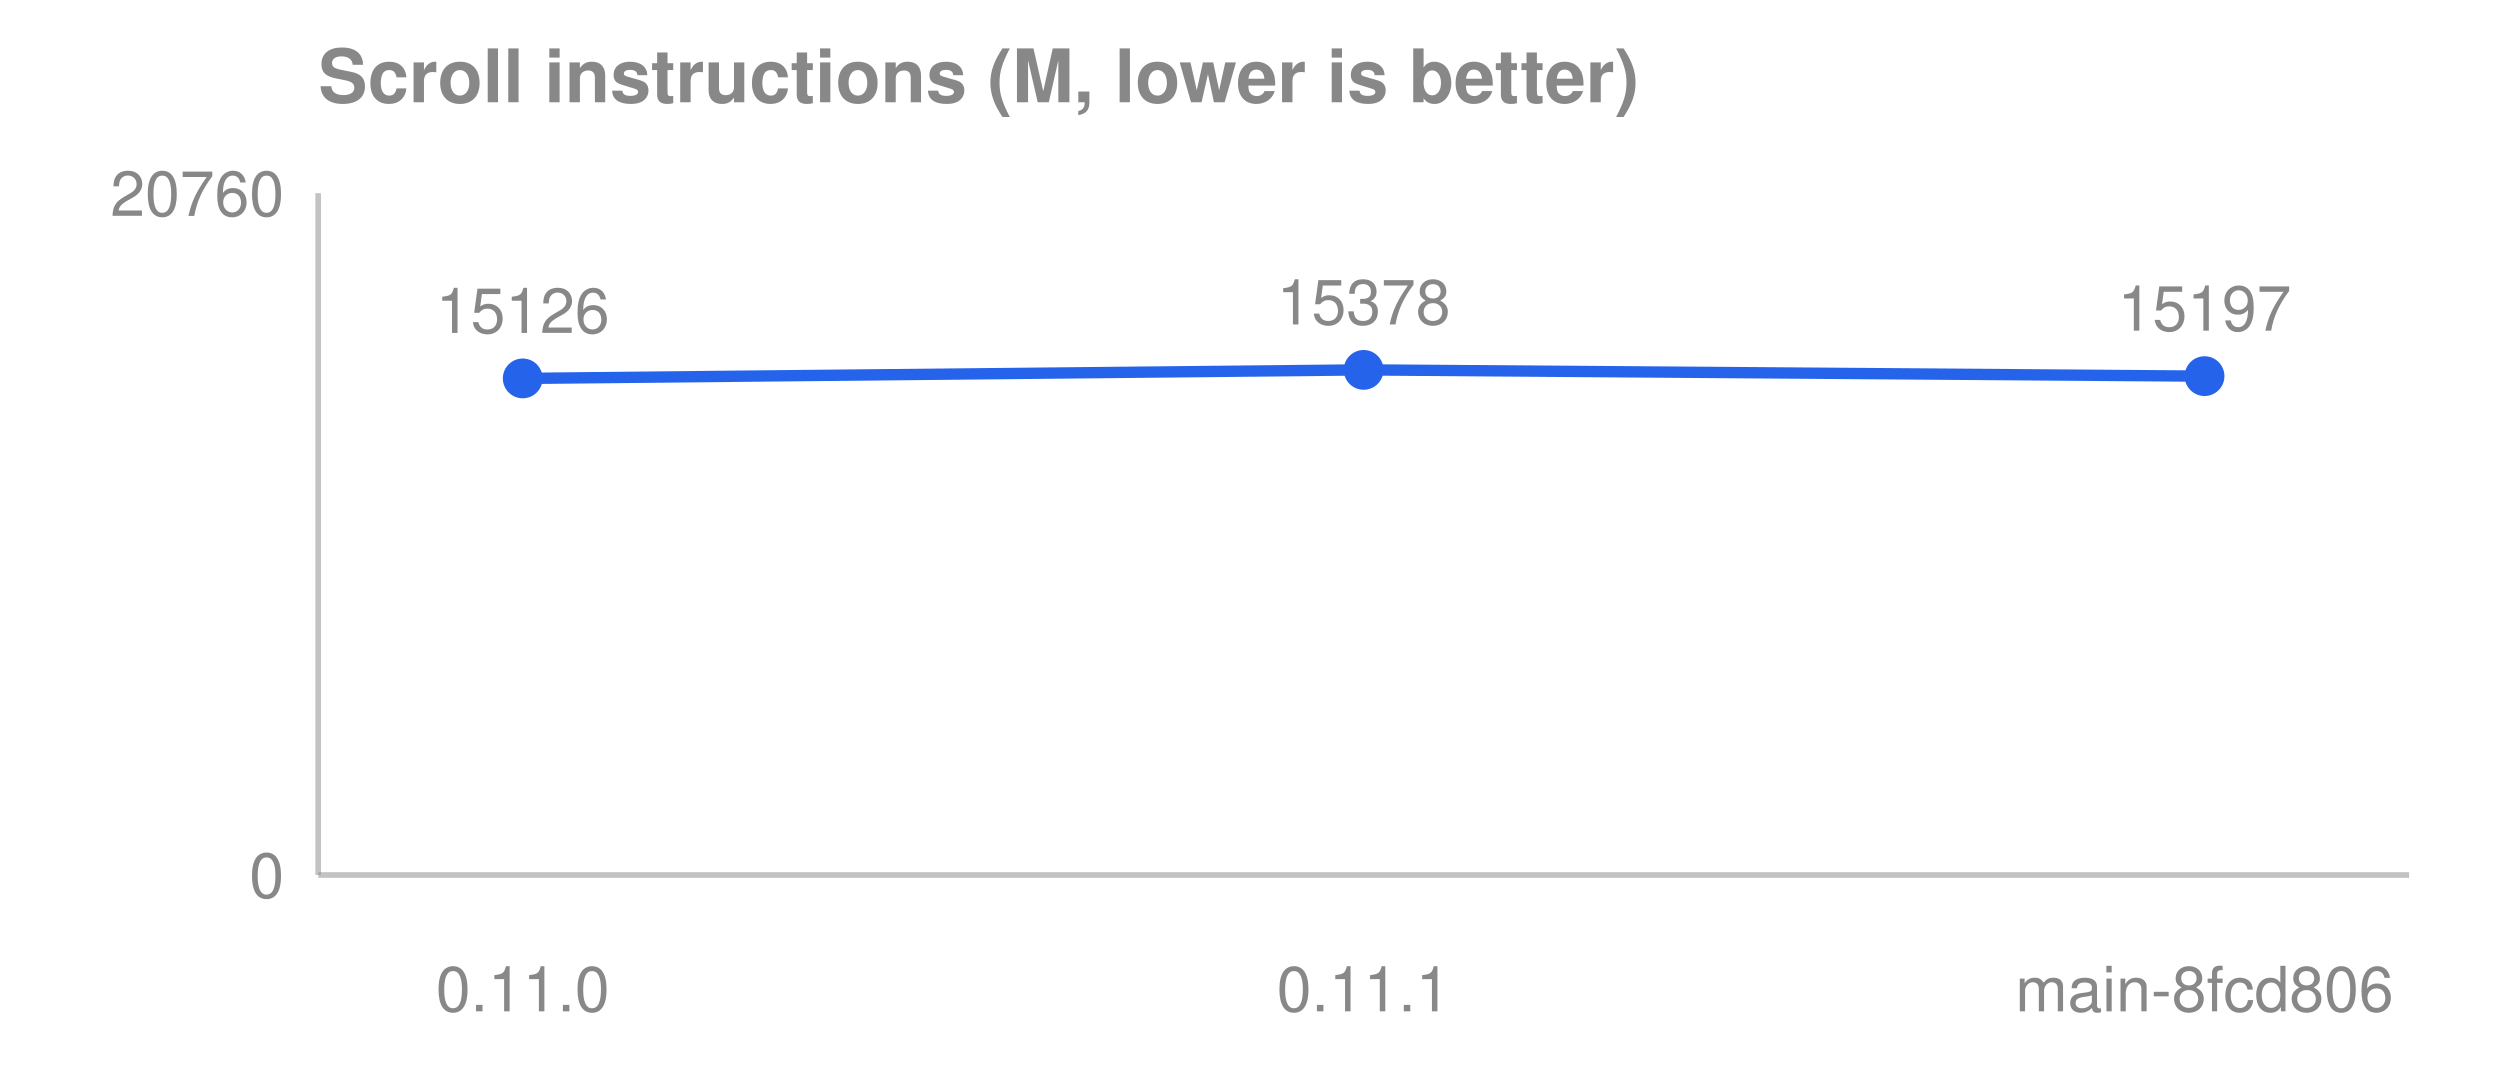
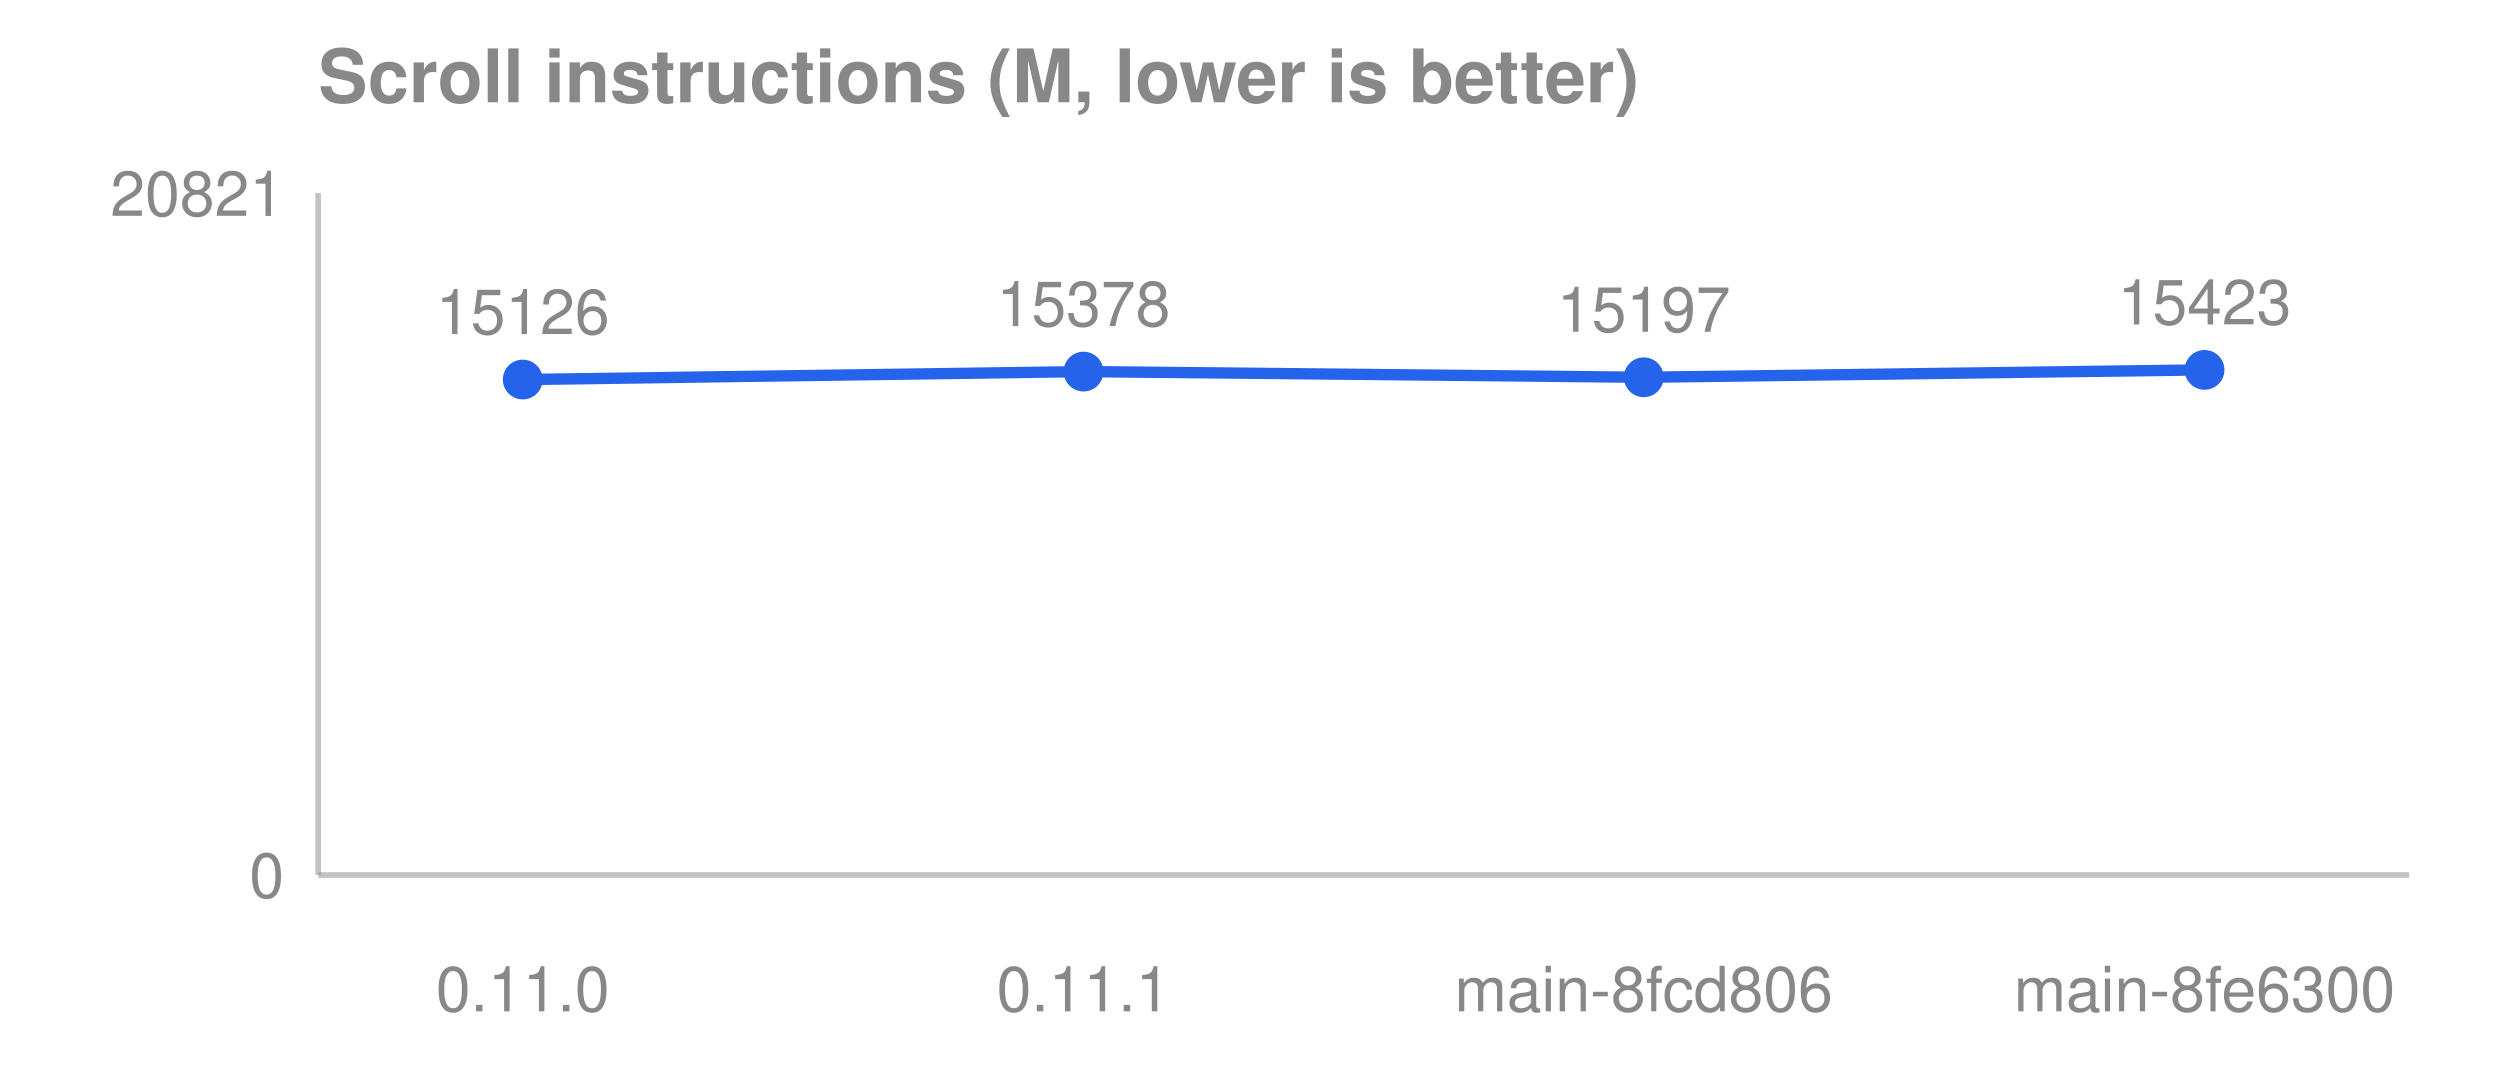
<svg xmlns="http://www.w3.org/2000/svg" width="440" height="190" viewBox="0 0 440 190" font-family="-apple-system, Helvetica, Arial, sans-serif" font-size="11">
  <text x="56" y="18" font-size="13" font-weight="600" fill="#888">Scroll instructions (M, lower is better)</text>
  <line x1="56" y1="154" x2="424" y2="154" stroke="#888" stroke-opacity="0.5" />
  <line x1="56" y1="34" x2="56" y2="154" stroke="#888" stroke-opacity="0.5" />
  <text x="50" y="158" text-anchor="end" fill="#888">0</text>
-   <text x="50" y="38" text-anchor="end" fill="#888">20760</text>
-   <polyline points="92.0,66.6 240.0,65.1 388.0,66.2" fill="none" stroke="#2563eb" stroke-width="2" />
+   <text x="50" y="38" text-anchor="end" fill="#888">20821</text>
+   <polyline points="92.0,66.8 190.7,65.4 289.3,66.4 388.0,65.1" fill="none" stroke="#2563eb" stroke-width="2" />
  <text x="92.0" y="178" text-anchor="middle" fill="#888">0.11.0</text>
-   <circle cx="92.0" cy="66.6" r="3.5" fill="#2563eb" />
-   <text x="92.0" y="58.6" text-anchor="middle" fill="#888">15126</text>
-   <text x="240.0" y="178" text-anchor="middle" fill="#888">0.11.1</text>
-   <circle cx="240.0" cy="65.1" r="3.5" fill="#2563eb" />
-   <text x="240.0" y="57.1" text-anchor="middle" fill="#888">15378</text>
-   <text x="388.0" y="178" text-anchor="middle" fill="#888">main-8fcd806</text>
-   <circle cx="388.0" cy="66.2" r="3.5" fill="#2563eb" />
-   <text x="388.0" y="58.2" text-anchor="middle" fill="#888">15197</text>
+   <circle cx="92.0" cy="66.8" r="3.5" fill="#2563eb" />
+   <text x="92.0" y="58.8" text-anchor="middle" fill="#888">15126</text>
+   <text x="190.7" y="178" text-anchor="middle" fill="#888">0.11.1</text>
+   <circle cx="190.7" cy="65.4" r="3.5" fill="#2563eb" />
+   <text x="190.7" y="57.4" text-anchor="middle" fill="#888">15378</text>
+   <text x="289.3" y="178" text-anchor="middle" fill="#888">main-8fcd806</text>
+   <circle cx="289.3" cy="66.4" r="3.5" fill="#2563eb" />
+   <text x="289.3" y="58.4" text-anchor="middle" fill="#888">15197</text>
+   <text x="388.0" y="178" text-anchor="middle" fill="#888">main-8fe6300</text>
+   <circle cx="388.0" cy="65.1" r="3.5" fill="#2563eb" />
+   <text x="388.0" y="57.1" text-anchor="middle" fill="#888">15423</text>
</svg>
